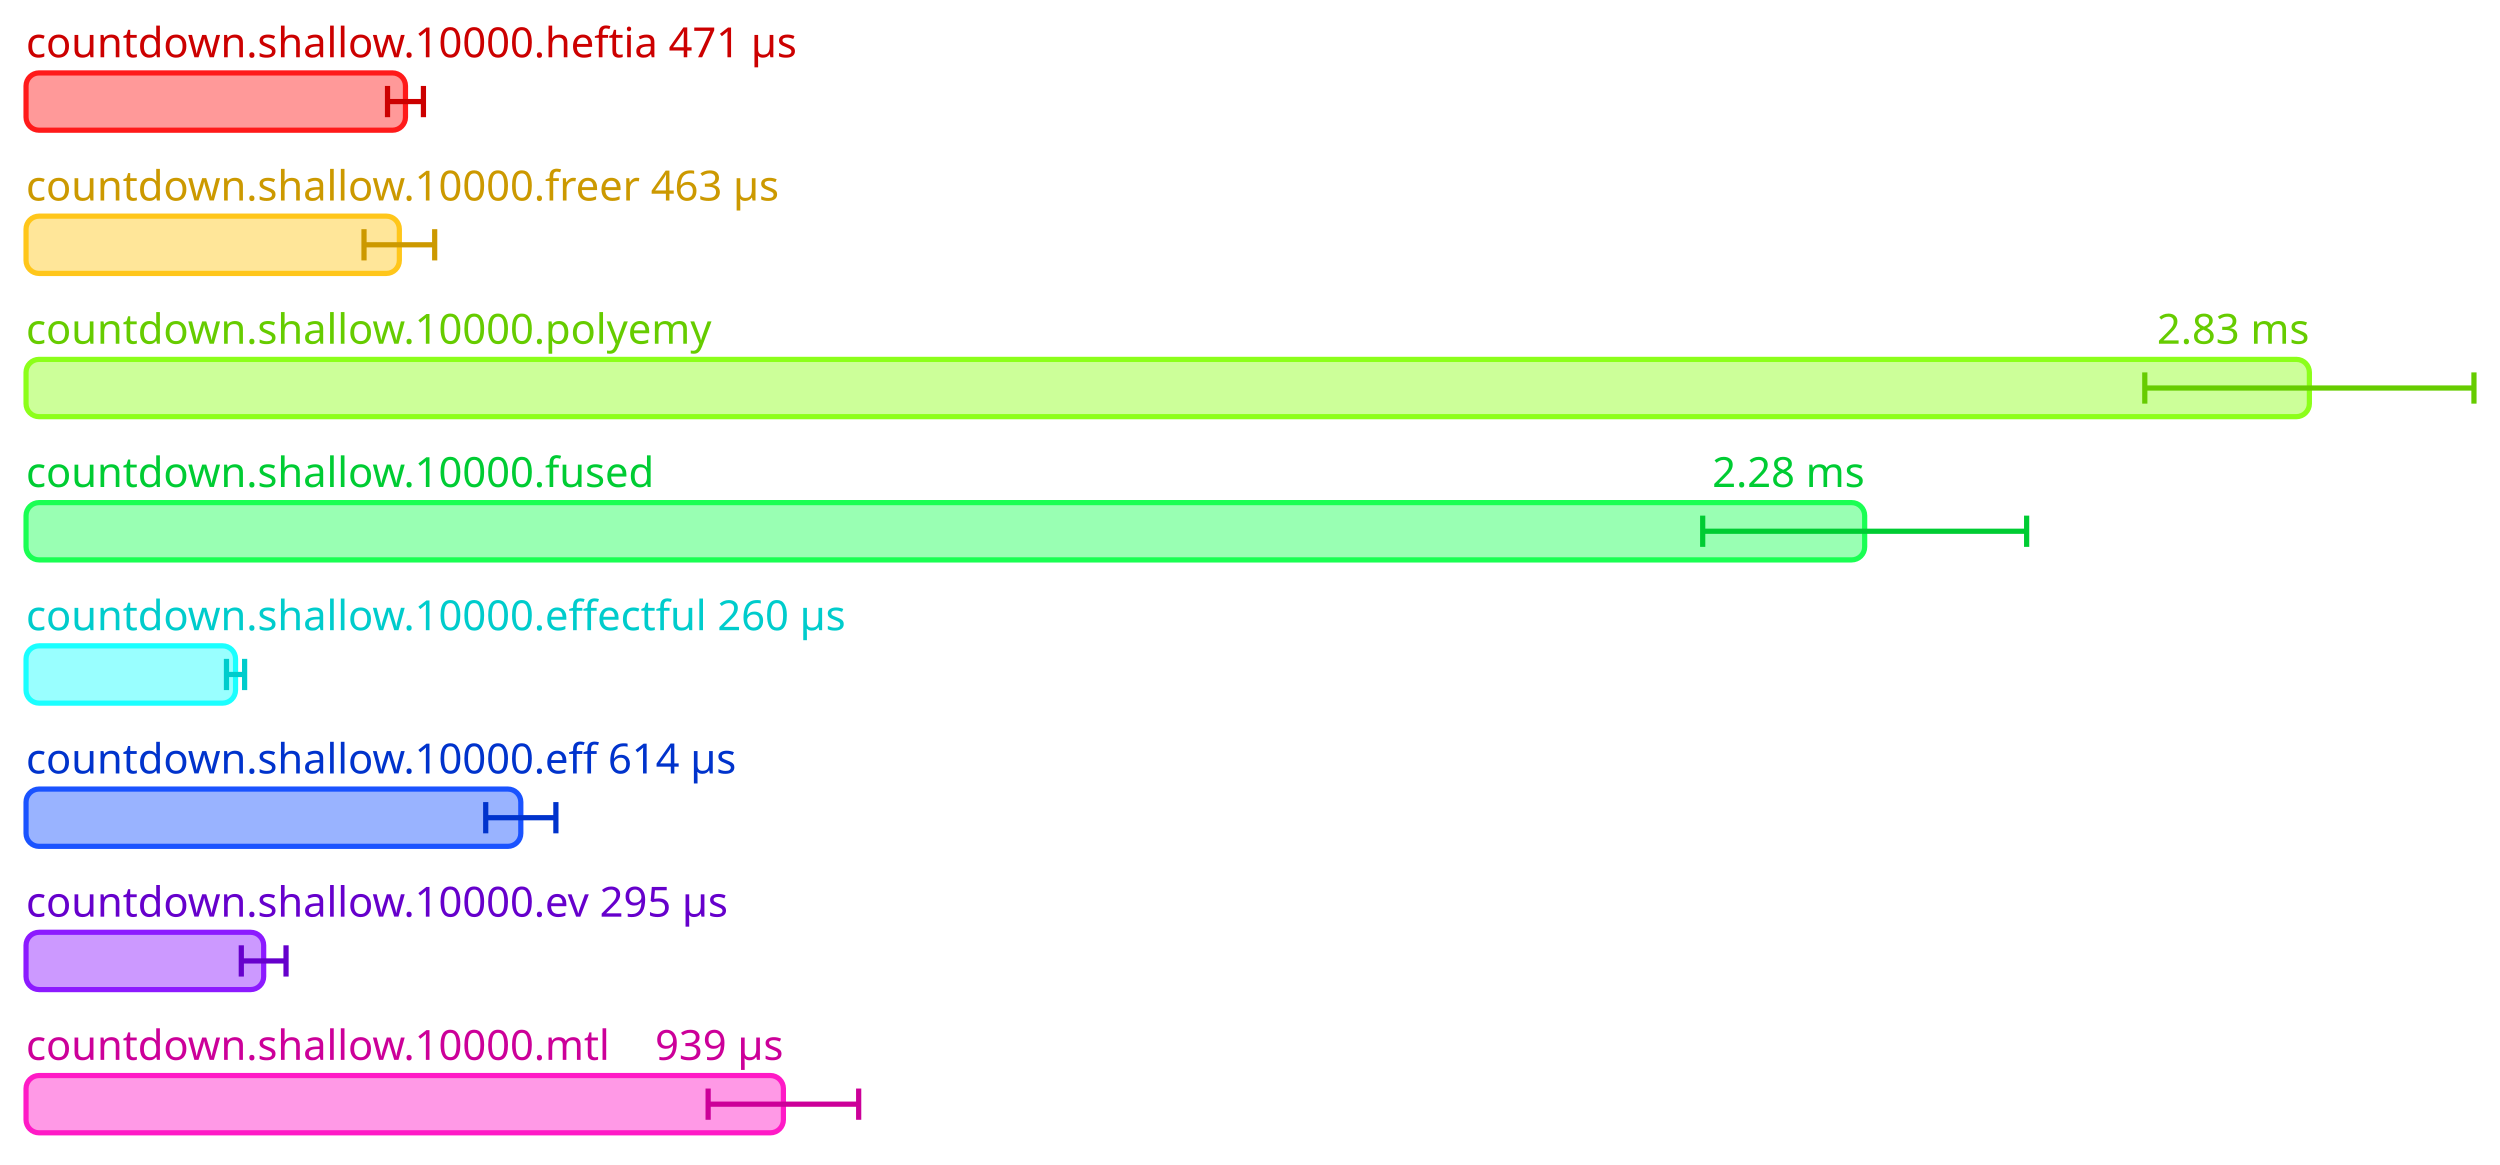
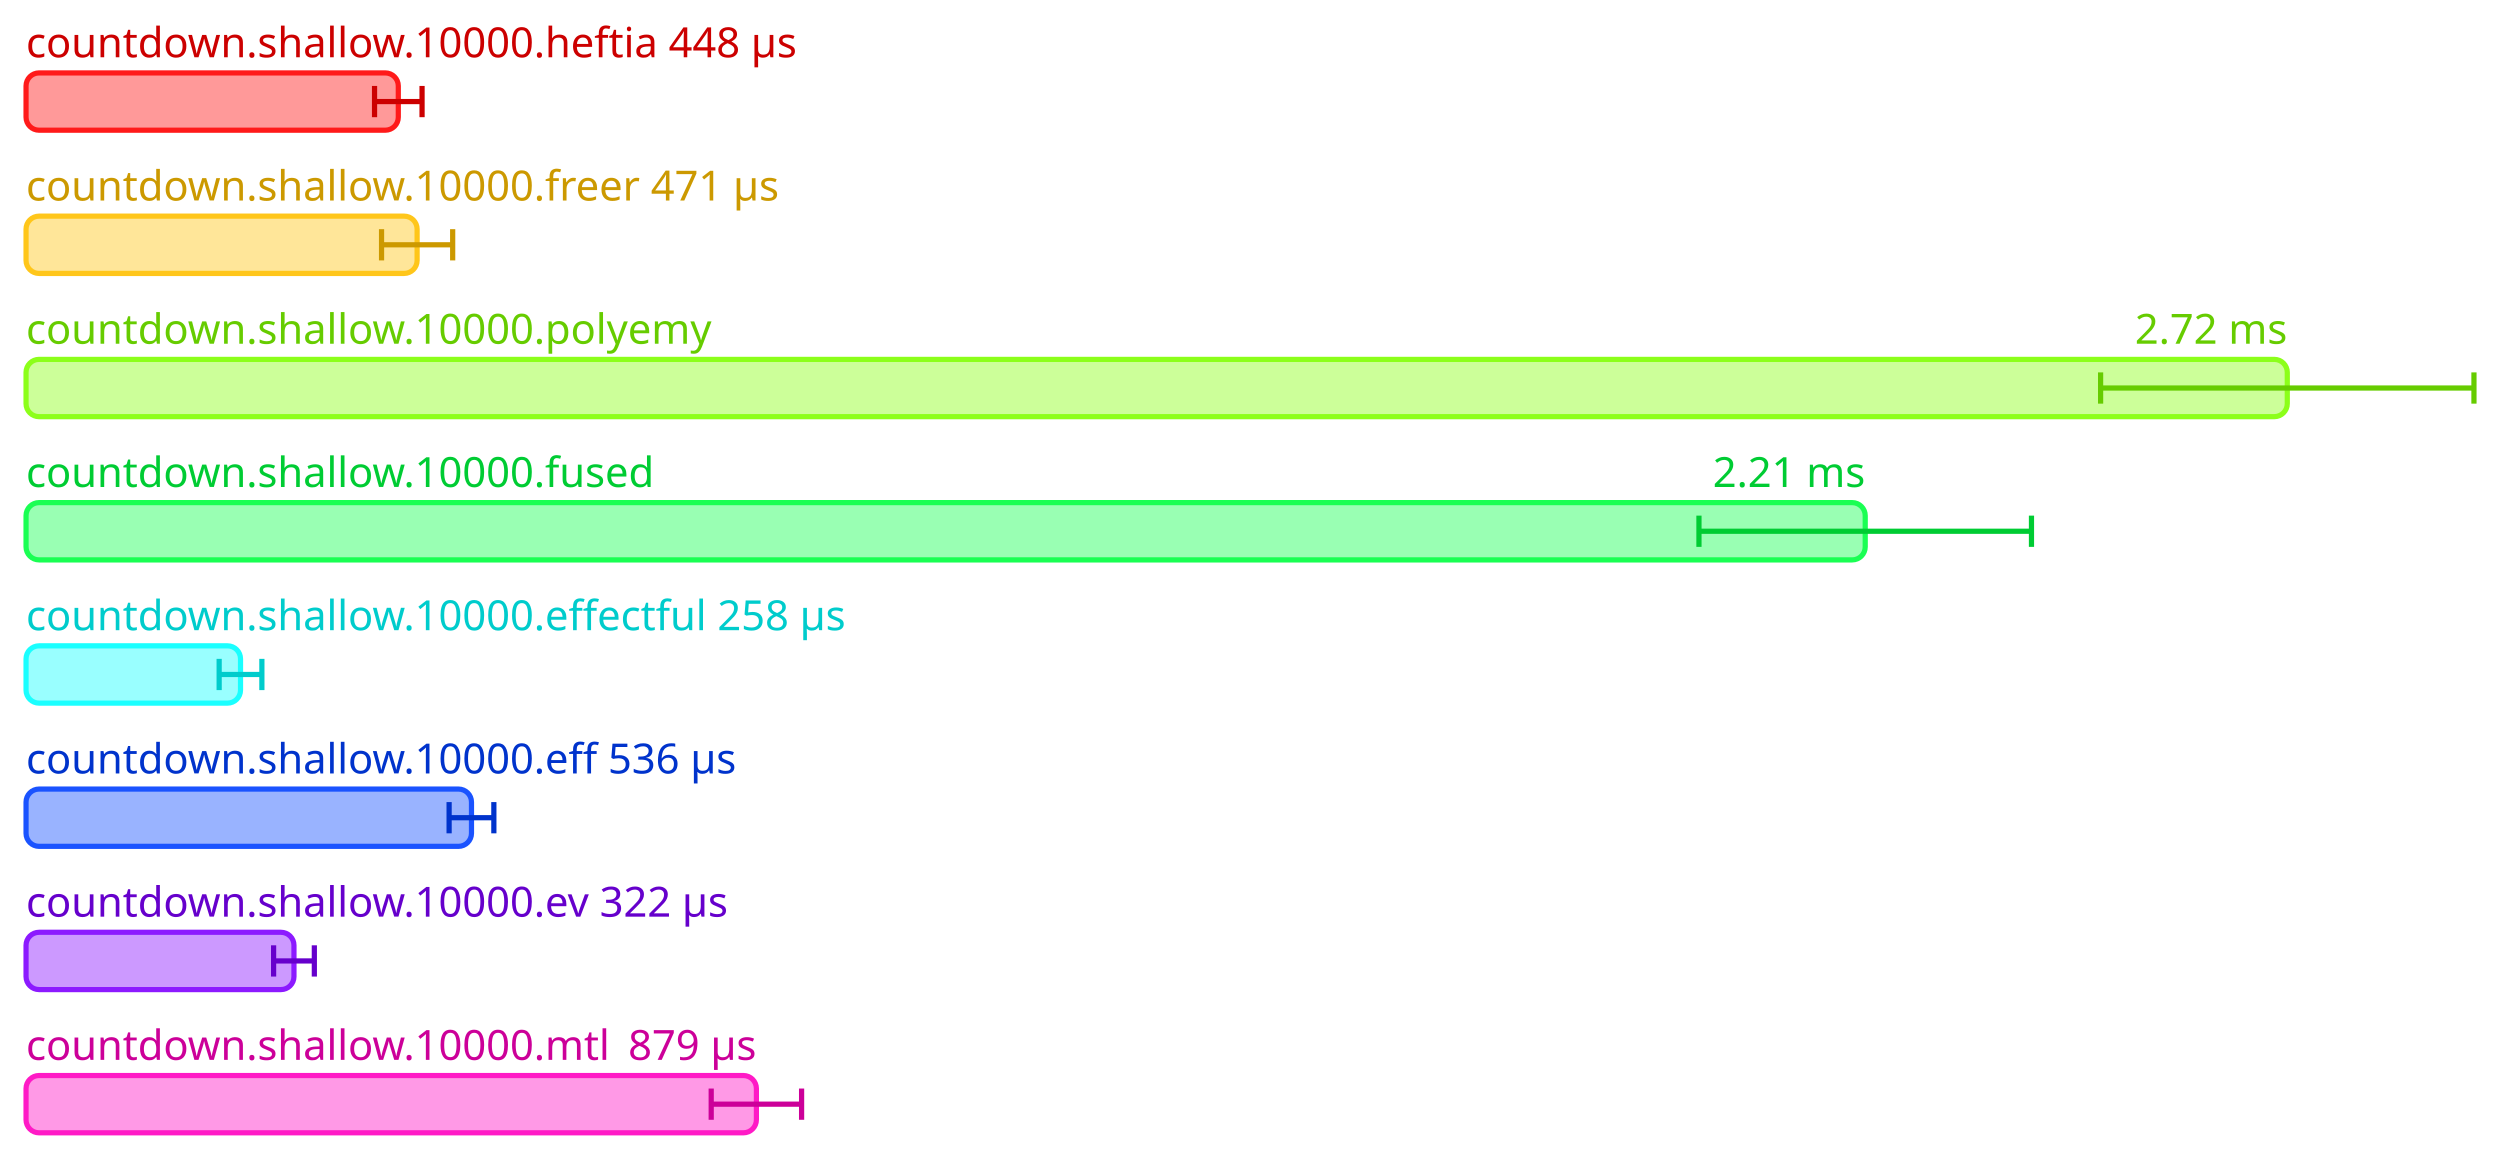
<svg xmlns="http://www.w3.org/2000/svg" height="447" width="960.0" font-size="16" font-family="sans-serif" stroke-width="2">
  <g transform="translate(10.0 0)">
-     <text fill="hsl(0, 100%, 40%)" y="22">countdown.shallow.10000.heftia 471  μs</text>
+     <text fill="hsl(0, 100%, 40%)" y="22">countdown.shallow.10000.heftia 448  μs</text>
    <g>
-       <rect y="28" rx="5" height="22" width="145.703" fill="hsl(0, 100%, 80%)" stroke="hsl(0, 100%, 55%)" />
+       <rect y="28" rx="5" height="22" width="142.946" fill="hsl(0, 100%, 80%)" stroke="hsl(0, 100%, 55%)" />
      <g stroke="hsl(0, 100%, 40%)">
-         <line x1="138.809" x2="152.597" y1="39" y2="39" />
-         <line x1="138.809" x2="138.809" y1="33" y2="45" />
-         <line x1="152.597" x2="152.597" y1="33" y2="45" />
+         <line x1="133.823" x2="152.068" y1="39" y2="39" />
+         <line x1="133.823" x2="133.823" y1="33" y2="45" />
+         <line x1="152.068" x2="152.068" y1="33" y2="45" />
      </g>
    </g>
-     <text fill="hsl(45, 100%, 40%)" y="77">countdown.shallow.10000.freer 463  μs</text>
+     <text fill="hsl(45, 100%, 40%)" y="77">countdown.shallow.10000.freer 471  μs</text>
    <g>
-       <rect y="83" rx="5" height="22" width="143.349" fill="hsl(45, 100%, 80%)" stroke="hsl(45, 100%, 55%)" />
+       <rect y="83" rx="5" height="22" width="150.17" fill="hsl(45, 100%, 80%)" stroke="hsl(45, 100%, 55%)" />
      <g stroke="hsl(45, 100%, 40%)">
-         <line x1="129.779" x2="156.919" y1="94" y2="94" />
-         <line x1="129.779" x2="129.779" y1="88" y2="100" />
-         <line x1="156.919" x2="156.919" y1="88" y2="100" />
+         <line x1="136.513" x2="163.828" y1="94" y2="94" />
+         <line x1="136.513" x2="136.513" y1="88" y2="100" />
+         <line x1="163.828" x2="163.828" y1="88" y2="100" />
      </g>
    </g>
    <g fill="hsl(90, 100%, 40%)">
      <text y="132">countdown.shallow.10000.polyemy</text>
-       <text y="132" x="876.8" text-anchor="end">2.83 ms</text>
+       <text y="132" x="868.317" text-anchor="end">2.72 ms</text>
    </g>
    <g>
-       <rect y="138" rx="5" height="22" width="876.8" fill="hsl(90, 100%, 80%)" stroke="hsl(90, 100%, 55%)" />
+       <rect y="138" rx="5" height="22" width="868.317" fill="hsl(90, 100%, 80%)" stroke="hsl(90, 100%, 55%)" />
      <g stroke="hsl(90, 100%, 40%)">
-         <line x1="813.599" x2="940.0" y1="149" y2="149" />
-         <line x1="813.599" x2="813.599" y1="143" y2="155" />
+         <line x1="796.633" x2="940.0" y1="149" y2="149" />
+         <line x1="796.633" x2="796.633" y1="143" y2="155" />
        <line x1="940.0" x2="940.0" y1="143" y2="155" />
      </g>
    </g>
    <g fill="hsl(135, 100%, 40%)">
      <text y="187">countdown.shallow.10000.fused</text>
-       <text y="187" x="706.032" text-anchor="end">2.28 ms</text>
+       <text y="187" x="706.243" text-anchor="end">2.21 ms</text>
    </g>
    <g>
-       <rect y="193" rx="5" height="22" width="706.032" fill="hsl(135, 100%, 80%)" stroke="hsl(135, 100%, 55%)" />
+       <rect y="193" rx="5" height="22" width="706.243" fill="hsl(135, 100%, 80%)" stroke="hsl(135, 100%, 55%)" />
      <g stroke="hsl(135, 100%, 40%)">
-         <line x1="643.833" x2="768.231" y1="204" y2="204" />
-         <line x1="643.833" x2="643.833" y1="198" y2="210" />
-         <line x1="768.231" x2="768.231" y1="198" y2="210" />
+         <line x1="642.4" x2="770.086" y1="204" y2="204" />
+         <line x1="642.4" x2="642.4" y1="198" y2="210" />
+         <line x1="770.086" x2="770.086" y1="198" y2="210" />
      </g>
    </g>
-     <text fill="hsl(180, 100%, 40%)" y="242">countdown.shallow.10000.effectful 260  μs</text>
+     <text fill="hsl(180, 100%, 40%)" y="242">countdown.shallow.10000.effectful 258  μs</text>
    <g>
-       <rect y="248" rx="5" height="22" width="80.447" fill="hsl(180, 100%, 80%)" stroke="hsl(180, 100%, 55%)" />
+       <rect y="248" rx="5" height="22" width="82.358" fill="hsl(180, 100%, 80%)" stroke="hsl(180, 100%, 55%)" />
      <g stroke="hsl(180, 100%, 40%)">
-         <line x1="76.963" x2="83.932" y1="259" y2="259" />
-         <line x1="76.963" x2="76.963" y1="253" y2="265" />
-         <line x1="83.932" x2="83.932" y1="253" y2="265" />
+         <line x1="74.155" x2="90.56" y1="259" y2="259" />
+         <line x1="74.155" x2="74.155" y1="253" y2="265" />
+         <line x1="90.56" x2="90.56" y1="253" y2="265" />
      </g>
    </g>
-     <text fill="hsl(225, 100%, 40%)" y="297">countdown.shallow.10000.eff 614  μs</text>
+     <text fill="hsl(225, 100%, 40%)" y="297">countdown.shallow.10000.eff 536  μs</text>
    <g>
-       <rect y="303" rx="5" height="22" width="189.989" fill="hsl(225, 100%, 80%)" stroke="hsl(225, 100%, 55%)" />
+       <rect y="303" rx="5" height="22" width="171.048" fill="hsl(225, 100%, 80%)" stroke="hsl(225, 100%, 55%)" />
      <g stroke="hsl(225, 100%, 40%)">
-         <line x1="176.518" x2="203.46" y1="314" y2="314" />
-         <line x1="176.518" x2="176.518" y1="308" y2="320" />
-         <line x1="203.46" x2="203.46" y1="308" y2="320" />
+         <line x1="162.457" x2="179.639" y1="314" y2="314" />
+         <line x1="162.457" x2="162.457" y1="308" y2="320" />
+         <line x1="179.639" x2="179.639" y1="308" y2="320" />
      </g>
    </g>
-     <text fill="hsl(270, 100%, 40%)" y="352">countdown.shallow.10000.ev 295  μs</text>
+     <text fill="hsl(270, 100%, 40%)" y="352">countdown.shallow.10000.ev 322  μs</text>
    <g>
-       <rect y="358" rx="5" height="22" width="91.249" fill="hsl(270, 100%, 80%)" stroke="hsl(270, 100%, 55%)" />
+       <rect y="358" rx="5" height="22" width="102.883" fill="hsl(270, 100%, 80%)" stroke="hsl(270, 100%, 55%)" />
      <g stroke="hsl(270, 100%, 40%)">
-         <line x1="82.659" x2="99.839" y1="369" y2="369" />
-         <line x1="82.659" x2="82.659" y1="363" y2="375" />
-         <line x1="99.839" x2="99.839" y1="363" y2="375" />
+         <line x1="95.061" x2="110.706" y1="369" y2="369" />
+         <line x1="95.061" x2="95.061" y1="363" y2="375" />
+         <line x1="110.706" x2="110.706" y1="363" y2="375" />
      </g>
    </g>
    <g fill="hsl(315, 100%, 40%)">
      <text y="407">countdown.shallow.10000.mtl</text>
-       <text y="407" x="290.825" text-anchor="end">939  μs</text>
+       <text y="407" x="280.455" text-anchor="end">879  μs</text>
    </g>
    <g>
-       <rect y="413" rx="5" height="22" width="290.825" fill="hsl(315, 100%, 80%)" stroke="hsl(315, 100%, 55%)" />
+       <rect y="413" rx="5" height="22" width="280.455" fill="hsl(315, 100%, 80%)" stroke="hsl(315, 100%, 55%)" />
      <g stroke="hsl(315, 100%, 40%)">
-         <line x1="261.922" x2="319.728" y1="424" y2="424" />
-         <line x1="261.922" x2="261.922" y1="418" y2="430" />
-         <line x1="319.728" x2="319.728" y1="418" y2="430" />
+         <line x1="263.102" x2="297.809" y1="424" y2="424" />
+         <line x1="263.102" x2="263.102" y1="418" y2="430" />
+         <line x1="297.809" x2="297.809" y1="418" y2="430" />
      </g>
    </g>
  </g>
</svg>
